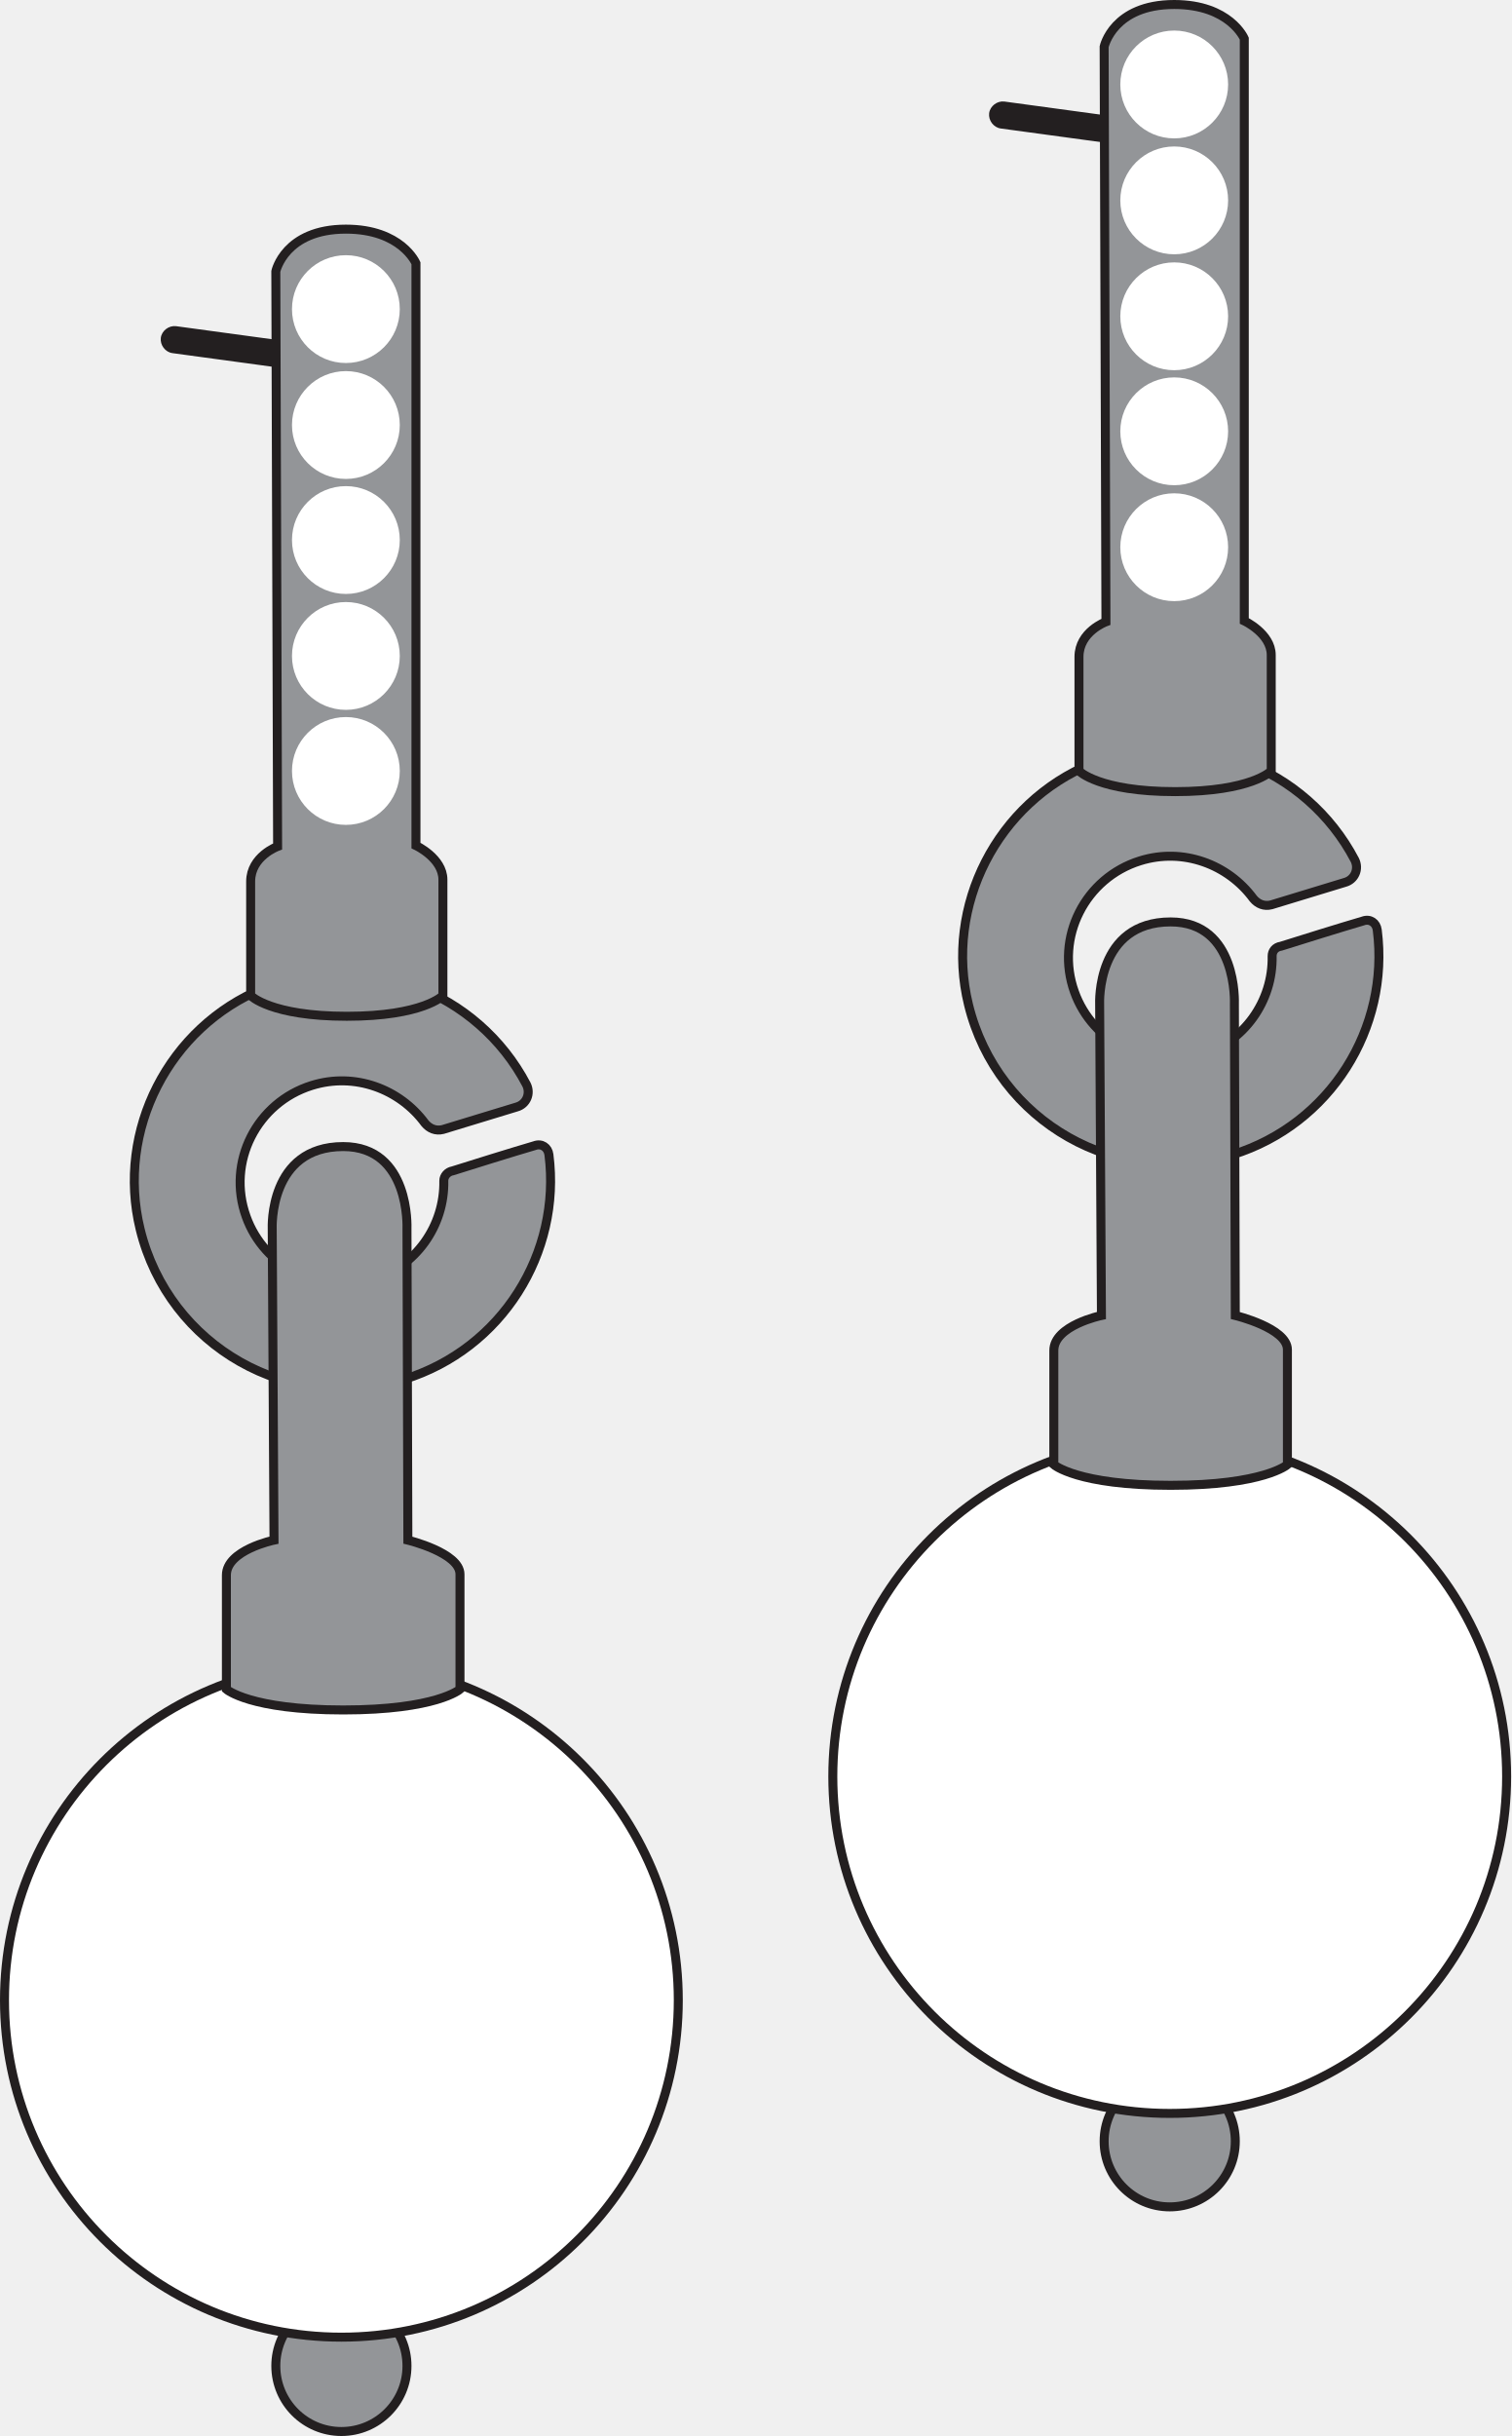
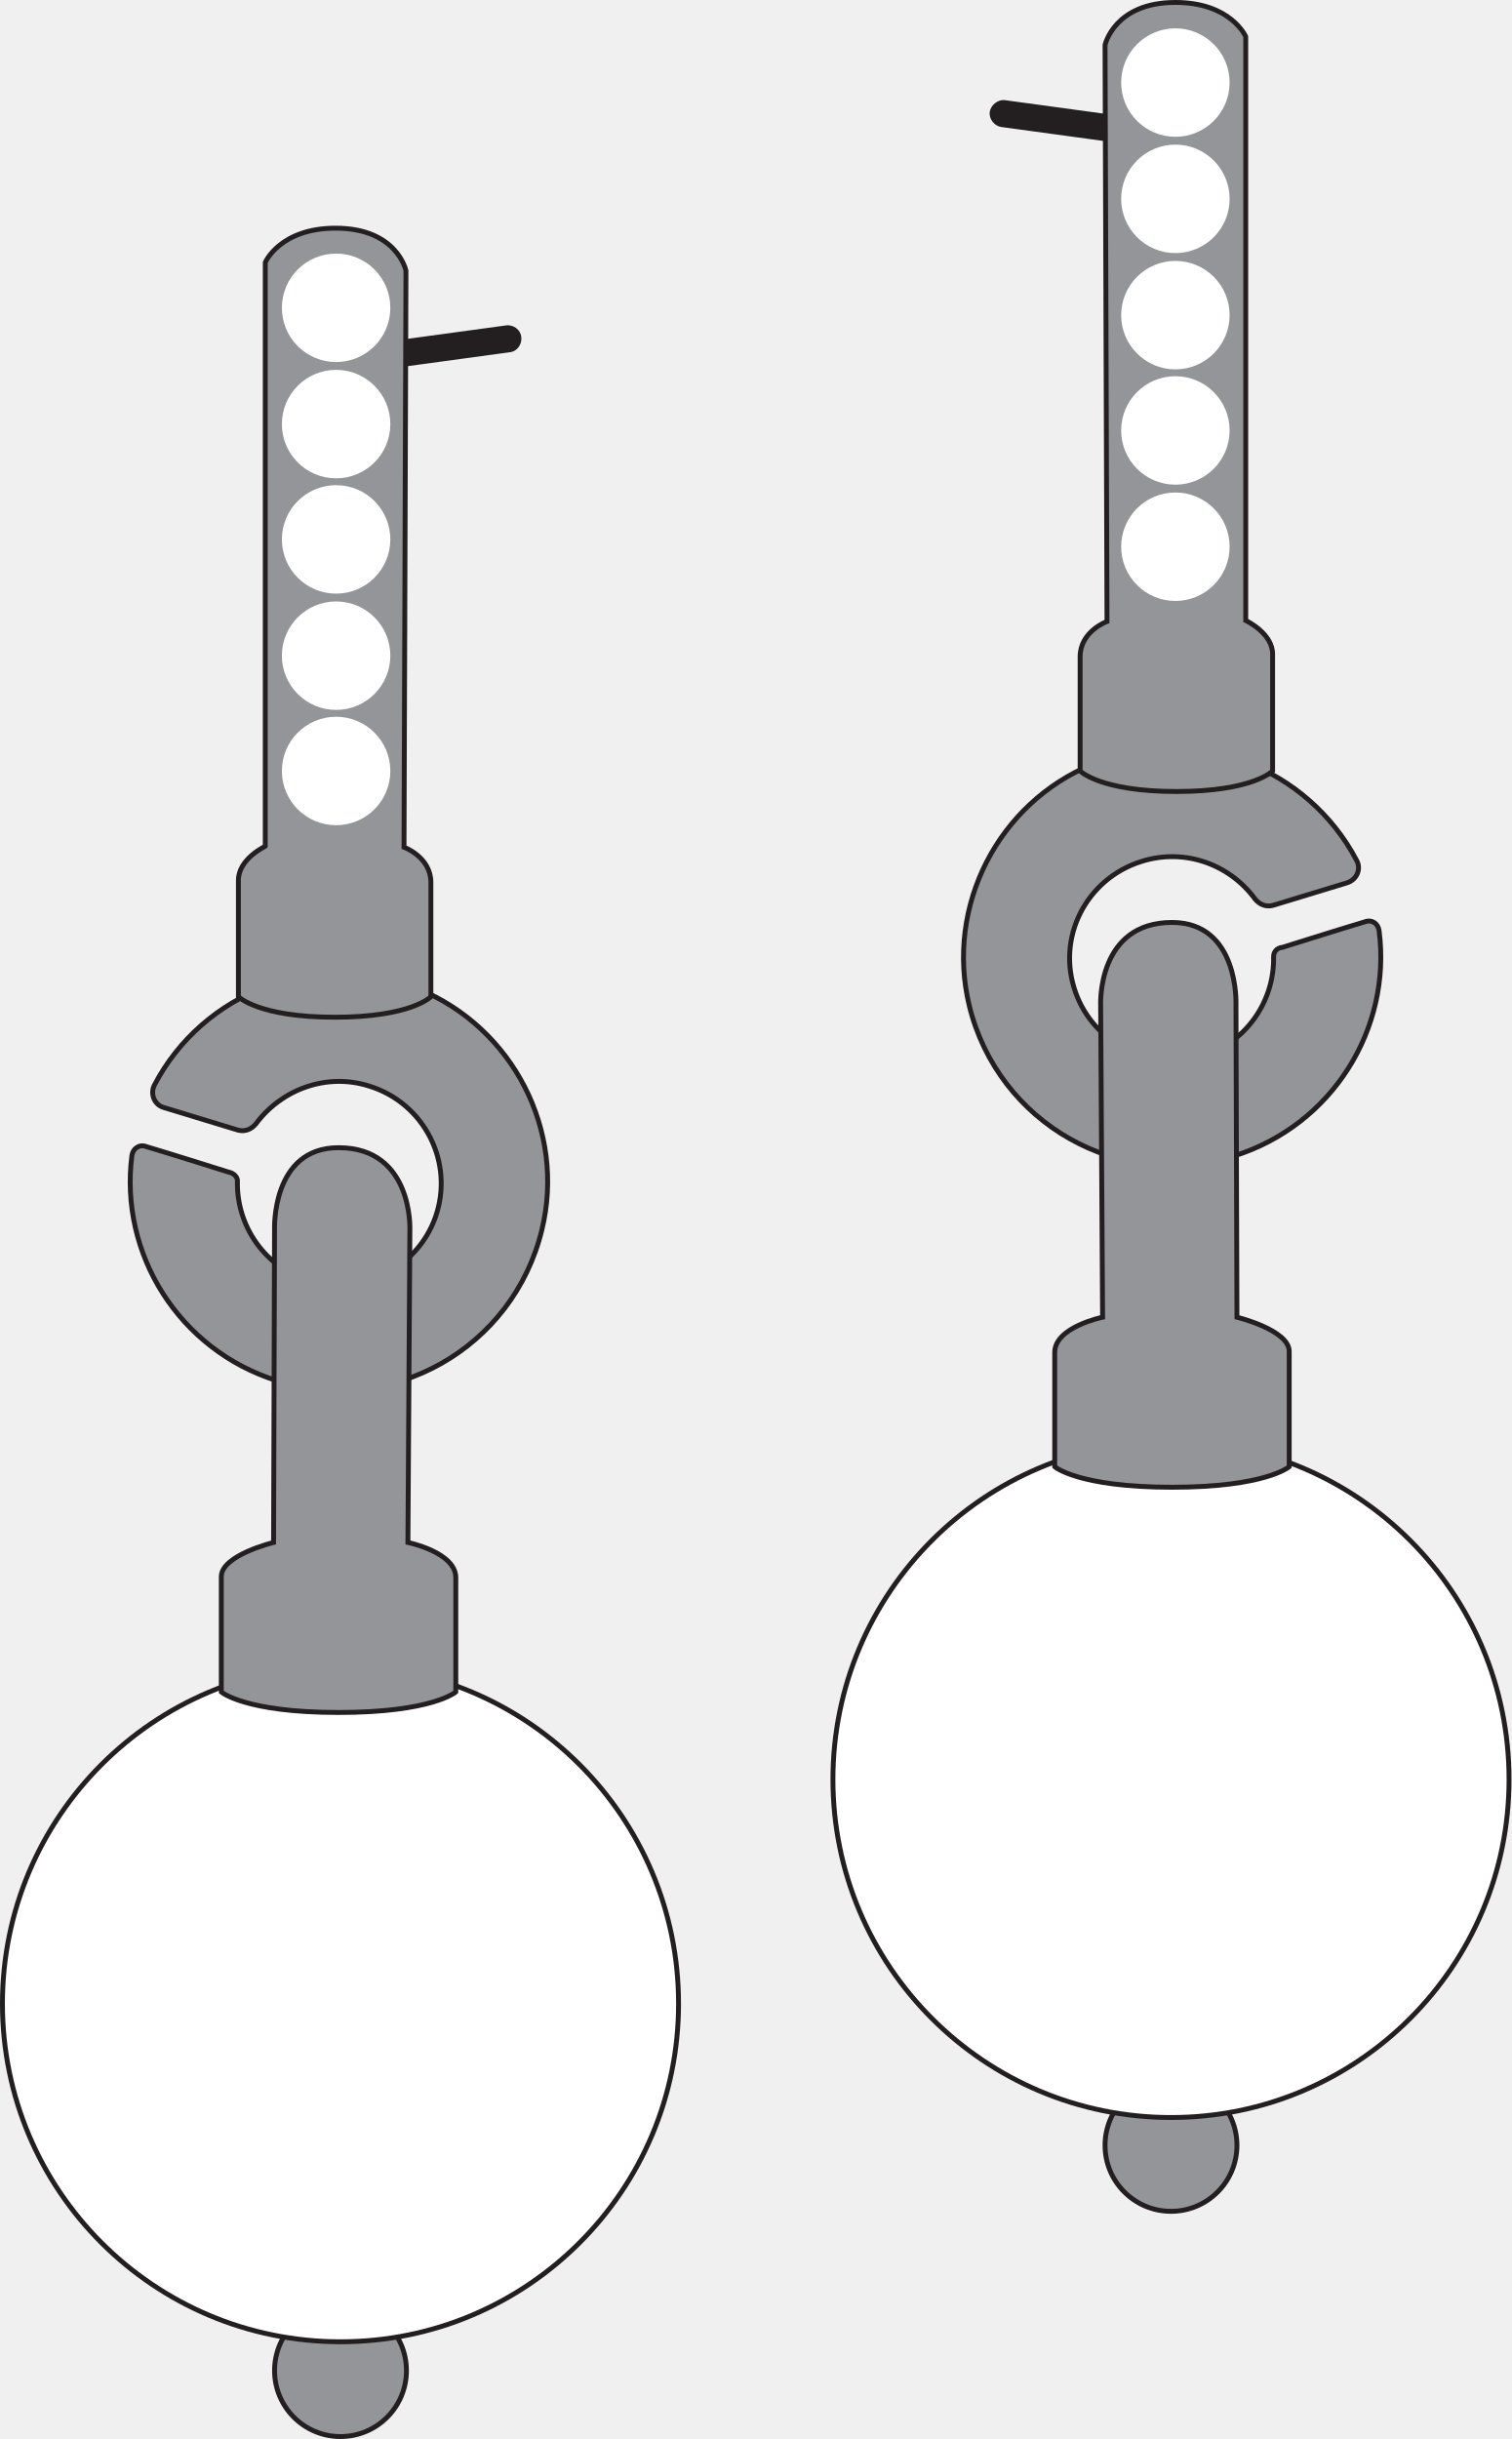
- <svg xmlns="http://www.w3.org/2000/svg" version="1.1" id="Layer_1" x="0px" y="0px" viewBox="165.9 114.5 168.2 271.1" enable-background="new 165.9 114.5 168.2 271.1" xml:space="preserve">
+ <svg xmlns="http://www.w3.org/2000/svg" version="1.1" id="Layer_1" x="0px" y="0px" viewBox="261.2 114.9 309.4 499.2" enable-background="new 261.2 114.9 309.4 499.2" xml:space="preserve">
  <g id="Layer_2">
    <g>
      <g>
-         <path fill="#231F20" d="M204.4,156.4c-0.1,0-0.1,0-0.2,0l-19.1-2.6c-0.8-0.1-1.4-0.9-1.3-1.7c0.1-0.8,0.9-1.4,1.7-1.3l19.1,2.6     c0.8,0.1,1.4,0.9,1.3,1.7C205.8,155.8,205.2,156.4,204.4,156.4z" />
-         <path fill="#939598" stroke="#231F20" stroke-miterlimit="10" d="M215.3,245.9c0.1,5-3.1,9.6-8.1,11.1     c-5.7,1.7-11.9-1.5-13.9-7.1c-2.2-6.1,1.2-12.7,7.3-14.6c4.8-1.5,9.8,0.4,12.6,4.2c0.5,0.6,1.2,0.9,2,0.7l8.2-2.5     c1.1-0.3,1.6-1.5,1.1-2.5c-5.4-10.3-17.9-15.3-29.3-10.7c-10.5,4.3-16.4,15.8-13.7,26.8c3.2,13.1,16.7,20.7,29.4,16.7     c10.9-3.4,17.5-14.1,16.1-25c-0.1-0.8-0.8-1.3-1.6-1c-2.4,0.7-7.2,2.2-9.1,2.8C215.7,244.9,215.3,245.4,215.3,245.9z" />
-         <circle fill="#939598" stroke="#231F20" stroke-miterlimit="10" cx="203.9" cy="377.8" r="7.3" />
-         <circle fill="#FFFFFF" stroke="#231F20" stroke-miterlimit="10" cx="203.9" cy="337.1" r="37.5" />
-         <path fill="#939598" stroke="#231F20" stroke-miterlimit="10" d="M217.1,302.5c0,0-2.6,2.3-13,2.3s-13-2.3-13-2.3s0-9.5,0-12.7     c0-2.8,5.3-3.9,5.3-3.9l-0.2-34.7c0,0-0.4-9.1,7.9-9.1c7.5,0,7.1,9.1,7.1,9.1l0.1,34.7c0,0,5.8,1.4,5.8,3.8     S217.1,302.5,217.1,302.5z" />
-         <path fill="#939598" stroke="#231F20" stroke-miterlimit="10" d="M212.2,208.6v-64.8c0,0-1.6-3.8-7.8-3.8c-6.8,0-7.8,4.7-7.8,4.7     l0.2,64c0,0-3,1.1-3,3.9c0,3.2,0,12.7,0,12.7s2.2,2.3,10.7,2.3s10.7-2.3,10.7-2.3s0-10.5,0-12.9S212.2,208.6,212.2,208.6z" />
-         <circle fill="#FFFFFF" cx="204.4" cy="200.3" r="6" />
-         <circle fill="#FFFFFF" cx="204.4" cy="148.9" r="6" />
-         <circle fill="#FFFFFF" cx="204.4" cy="187.5" r="6" />
-         <circle fill="#FFFFFF" cx="204.4" cy="174.6" r="6" />
-         <circle fill="#FFFFFF" cx="204.4" cy="161.8" r="6" />
+         <path fill="#231F20" d="M327.2,189.4c-0.2-1.5,0.9-3,2.4-3.1l35.2-4.8c1.5-0.2,3,0.9,3.1,2.4c0.2,1.5-0.9,3-2.4,3.1l-35.2,4.8     c-0.2,0-0.2,0-0.4,0C328.5,191.8,327.4,190.7,327.2,189.4z" />
+         <path fill="#939598" stroke="#231F20" stroke-miterlimit="10" d="M308,354.8c-3.5-1.1-12.4-3.9-16.8-5.2c-1.5-0.6-2.8,0.4-3,1.8     c-2.6,20.1,9.6,39.8,29.7,46.1c23.4,7.4,48.3-6.6,54.2-30.8c5-20.3-5.9-41.5-25.3-49.4c-21-8.5-44.1,0.7-54,19.7     c-0.9,1.8,0,4.1,2,4.6l15.1,4.6c1.5,0.4,2.8-0.2,3.7-1.3c5.2-7,14.4-10.5,23.2-7.7c11.3,3.5,17.5,15.7,13.5,26.9     c-3.7,10.3-15.1,16.2-25.6,13.1c-9.2-2.8-15.1-11.3-14.9-20.5C309.9,355.9,309.1,355,308,354.8z" />
+         <circle fill="#939598" stroke="#231F20" stroke-miterlimit="10" cx="330.9" cy="600.1" r="13.5" />
+         <circle fill="#FFFFFF" stroke="#231F20" stroke-miterlimit="10" cx="330.9" cy="525" r="69.2" />
+         <path fill="#939598" stroke="#231F20" stroke-miterlimit="10" d="M306.5,437.6c0-4.4,10.7-7,10.7-7l0.2-64     c0,0-0.7-16.8,13.1-16.8c15.3,0,14.6,16.8,14.6,16.8l-0.4,64c0,0,9.8,2,9.8,7.2c0,5.9,0,23.4,0,23.4s-4.8,4.2-24,4.2     s-24-4.2-24-4.2S306.5,442.1,306.5,437.6z" />
+         <path fill="#939598" stroke="#231F20" stroke-miterlimit="10" d="M310,295.1c0,4.4,0,23.8,0,23.8s4.1,4.2,19.7,4.2     c15.7,0,19.7-4.2,19.7-4.2s0-17.5,0-23.4c0-5.2-5.5-7.2-5.5-7.2l0.4-118c0,0-1.8-8.7-14.4-8.7c-11.4,0-14.4,7-14.4,7v119.5     C315.6,288.1,310,290.6,310,295.1z" />
+         <circle fill="#FFFFFF" cx="330" cy="272.7" r="11.1" />
+         <circle fill="#FFFFFF" cx="330" cy="177.9" r="11.1" />
+         <circle fill="#FFFFFF" cx="330" cy="249.1" r="11.1" />
+         <circle fill="#FFFFFF" cx="330" cy="225.3" r="11.1" />
+         <circle fill="#FFFFFF" cx="330" cy="201.7" r="11.1" />
      </g>
      <g>
-         <path fill="#231F20" d="M296.6,131.4c-0.1,0-0.1,0-0.2,0l-19.1-2.6c-0.8-0.1-1.4-0.9-1.3-1.7c0.1-0.8,0.9-1.4,1.7-1.3l19.1,2.6     c0.8,0.1,1.4,0.9,1.3,1.7S297.3,131.4,296.6,131.4z" />
-         <path fill="#939598" stroke="#231F20" stroke-miterlimit="10" d="M307.5,220.9c0.1,5-3.1,9.6-8.1,11.1     c-5.7,1.7-11.9-1.5-13.9-7.1c-2.2-6.1,1.2-12.7,7.3-14.6c4.8-1.5,9.8,0.4,12.6,4.2c0.5,0.6,1.2,0.9,2,0.7l8.2-2.5     c1.1-0.3,1.6-1.5,1.1-2.5c-5.4-10.3-17.9-15.3-29.3-10.7c-10.5,4.3-16.4,15.8-13.7,26.8c3.2,13.1,16.7,20.7,29.4,16.7     c10.9-3.4,17.5-14.1,16.1-25c-0.1-0.8-0.8-1.3-1.6-1c-2.4,0.7-7.2,2.2-9.1,2.8C307.8,219.9,307.5,220.4,307.5,220.9z" />
-         <circle fill="#939598" stroke="#231F20" stroke-miterlimit="10" cx="296.1" cy="352.8" r="7.3" />
-         <circle fill="#FFFFFF" stroke="#231F20" stroke-miterlimit="10" cx="296.1" cy="312.2" r="37.5" />
-         <path fill="#939598" stroke="#231F20" stroke-miterlimit="10" d="M309.2,277.5c0,0-2.6,2.3-13,2.3s-13-2.3-13-2.3s0-9.5,0-12.7     c0-2.8,5.3-3.9,5.3-3.9l-0.2-34.7c0,0-0.4-9.1,7.9-9.1c7.5,0,7.1,9.1,7.1,9.1l0.1,34.7c0,0,5.8,1.4,5.8,3.8     S309.2,277.5,309.2,277.5z" />
-         <path fill="#939598" stroke="#231F20" stroke-miterlimit="10" d="M304.4,183.6v-64.8c0,0-1.6-3.8-7.8-3.8c-6.8,0-7.8,4.7-7.8,4.7     l0.2,64c0,0-3,1.1-3,3.9c0,3.2,0,12.7,0,12.7s2.2,2.3,10.7,2.3s10.7-2.3,10.7-2.3s0-10.5,0-12.9S304.4,183.6,304.4,183.6z" />
-         <circle fill="#FFFFFF" cx="296.6" cy="175.4" r="6" />
-         <circle fill="#FFFFFF" cx="296.6" cy="123.9" r="6" />
-         <circle fill="#FFFFFF" cx="296.6" cy="162.5" r="6" />
-         <circle fill="#FFFFFF" cx="296.6" cy="149.7" r="6" />
-         <circle fill="#FFFFFF" cx="296.6" cy="136.8" r="6" />
+         <path fill="#231F20" d="M501.8,145.7c-0.2,0-0.2,0-0.4,0l-35.2-4.8c-1.5-0.2-2.6-1.7-2.4-3.1s1.7-2.6,3.1-2.4l35.2,4.8     c1.5,0.2,2.6,1.7,2.4,3.1S503.1,145.7,501.8,145.7z" />
+         <path fill="#939598" stroke="#231F20" stroke-miterlimit="10" d="M521.9,310.7c0.2,9.2-5.7,17.7-14.9,20.5     c-10.5,3.1-21.9-2.8-25.6-13.1c-4.1-11.3,2.2-23.4,13.5-26.9c8.9-2.8,18.1,0.7,23.2,7.7c0.9,1.1,2.2,1.7,3.7,1.3l15.1-4.6     c2-0.6,3-2.8,2-4.6c-10-19-33-28.2-54-19.7c-19.4,7.9-30.2,29.1-25.3,49.4c5.9,24.2,30.8,38.2,54.2,30.8     c20.1-6.3,32.3-26,29.7-46.1c-0.2-1.5-1.5-2.4-3-1.8c-4.4,1.3-13.3,4.1-16.8,5.2C522.5,308.9,521.9,309.8,521.9,310.7z" />
+         <circle fill="#939598" stroke="#231F20" stroke-miterlimit="10" cx="500.9" cy="554" r="13.5" />
+         <circle fill="#FFFFFF" stroke="#231F20" stroke-miterlimit="10" cx="500.9" cy="479.1" r="69.2" />
+         <path fill="#939598" stroke="#231F20" stroke-miterlimit="10" d="M525.1,415.1c0,0-4.8,4.2-24,4.2s-24-4.2-24-4.2s0-17.5,0-23.4     c0-5.2,9.8-7.2,9.8-7.2l-0.4-64c0,0-0.7-16.8,14.6-16.8c13.8,0,13.1,16.8,13.1,16.8l0.2,64c0,0,10.7,2.6,10.7,7     S525.1,415.1,525.1,415.1z" />
+         <path fill="#939598" stroke="#231F20" stroke-miterlimit="10" d="M516.2,241.9V122.4c0,0-3-7-14.4-7c-12.5,0-14.4,8.7-14.4,8.7     l0.4,118c0,0-5.5,2-5.5,7.2c0,5.9,0,23.4,0,23.4s4.1,4.2,19.7,4.2c15.7,0,19.7-4.2,19.7-4.2s0-19.4,0-23.8     C521.8,244.5,516.2,241.9,516.2,241.9z" />
+         <circle fill="#FFFFFF" cx="501.8" cy="226.8" r="11.1" />
+         <circle fill="#FFFFFF" cx="501.8" cy="131.8" r="11.1" />
+         <circle fill="#FFFFFF" cx="501.8" cy="203" r="11.1" />
+         <circle fill="#FFFFFF" cx="501.8" cy="179.4" r="11.1" />
+         <circle fill="#FFFFFF" cx="501.8" cy="155.6" r="11.1" />
      </g>
    </g>
  </g>
</svg>
